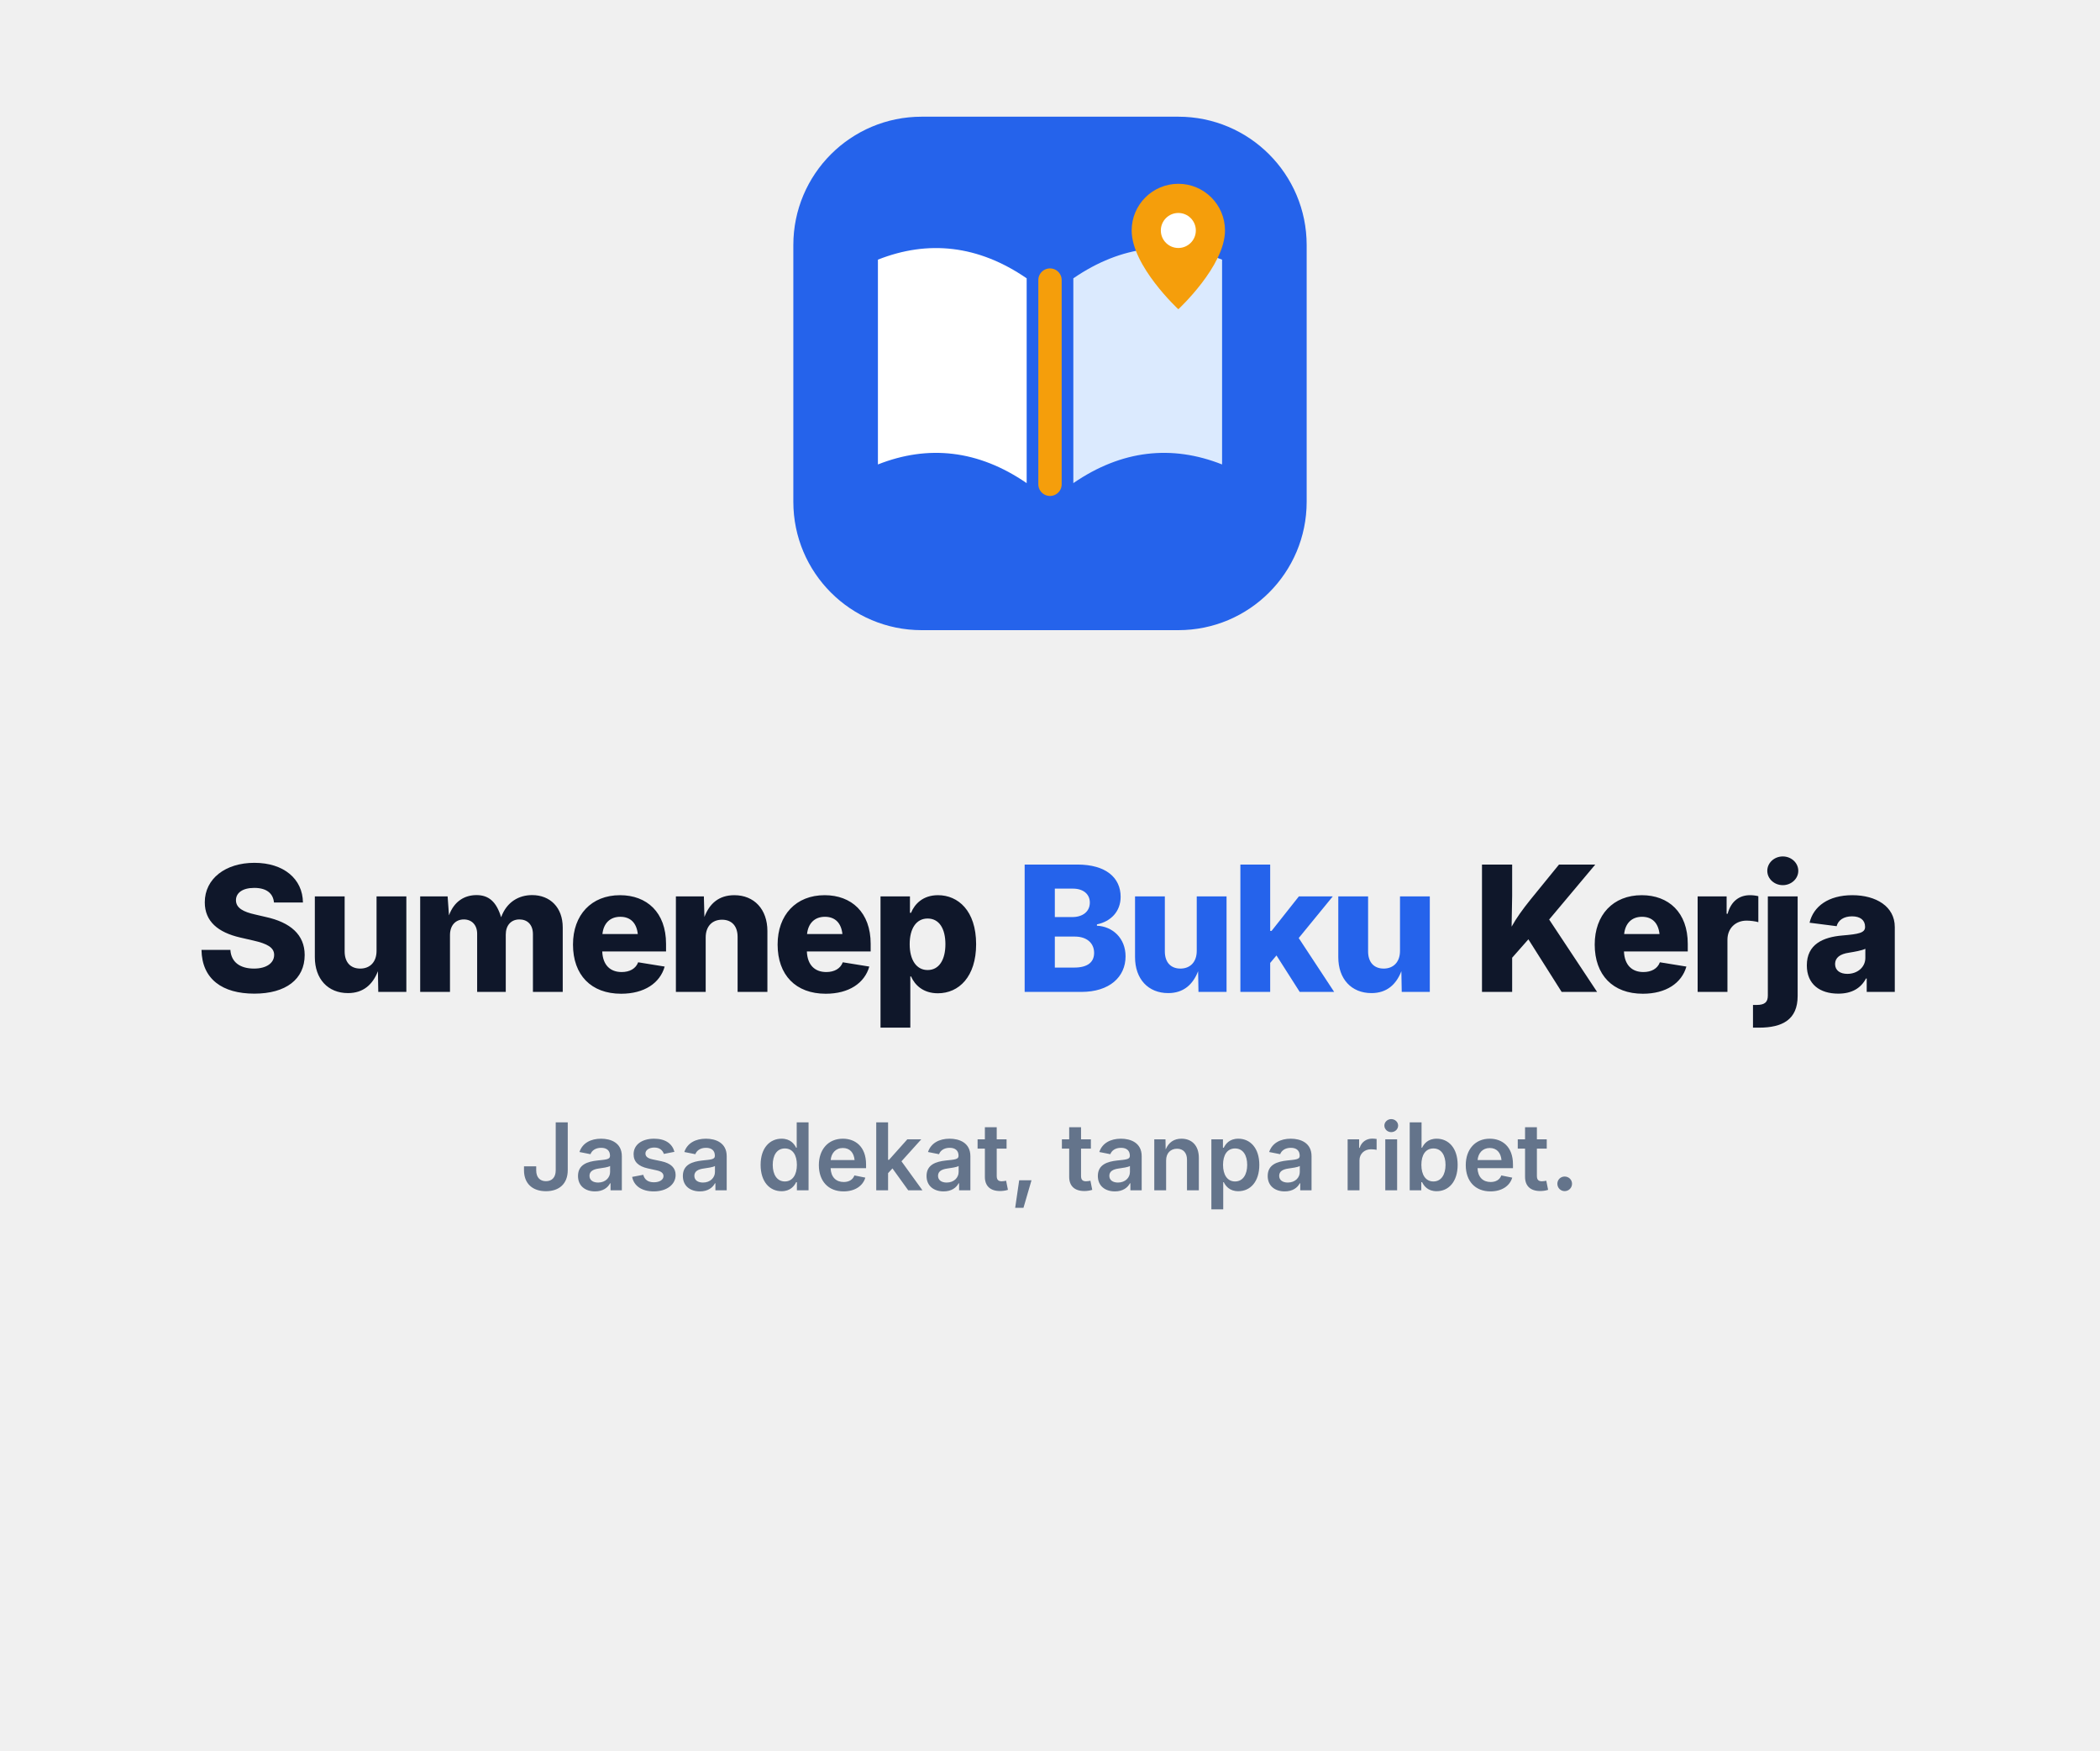
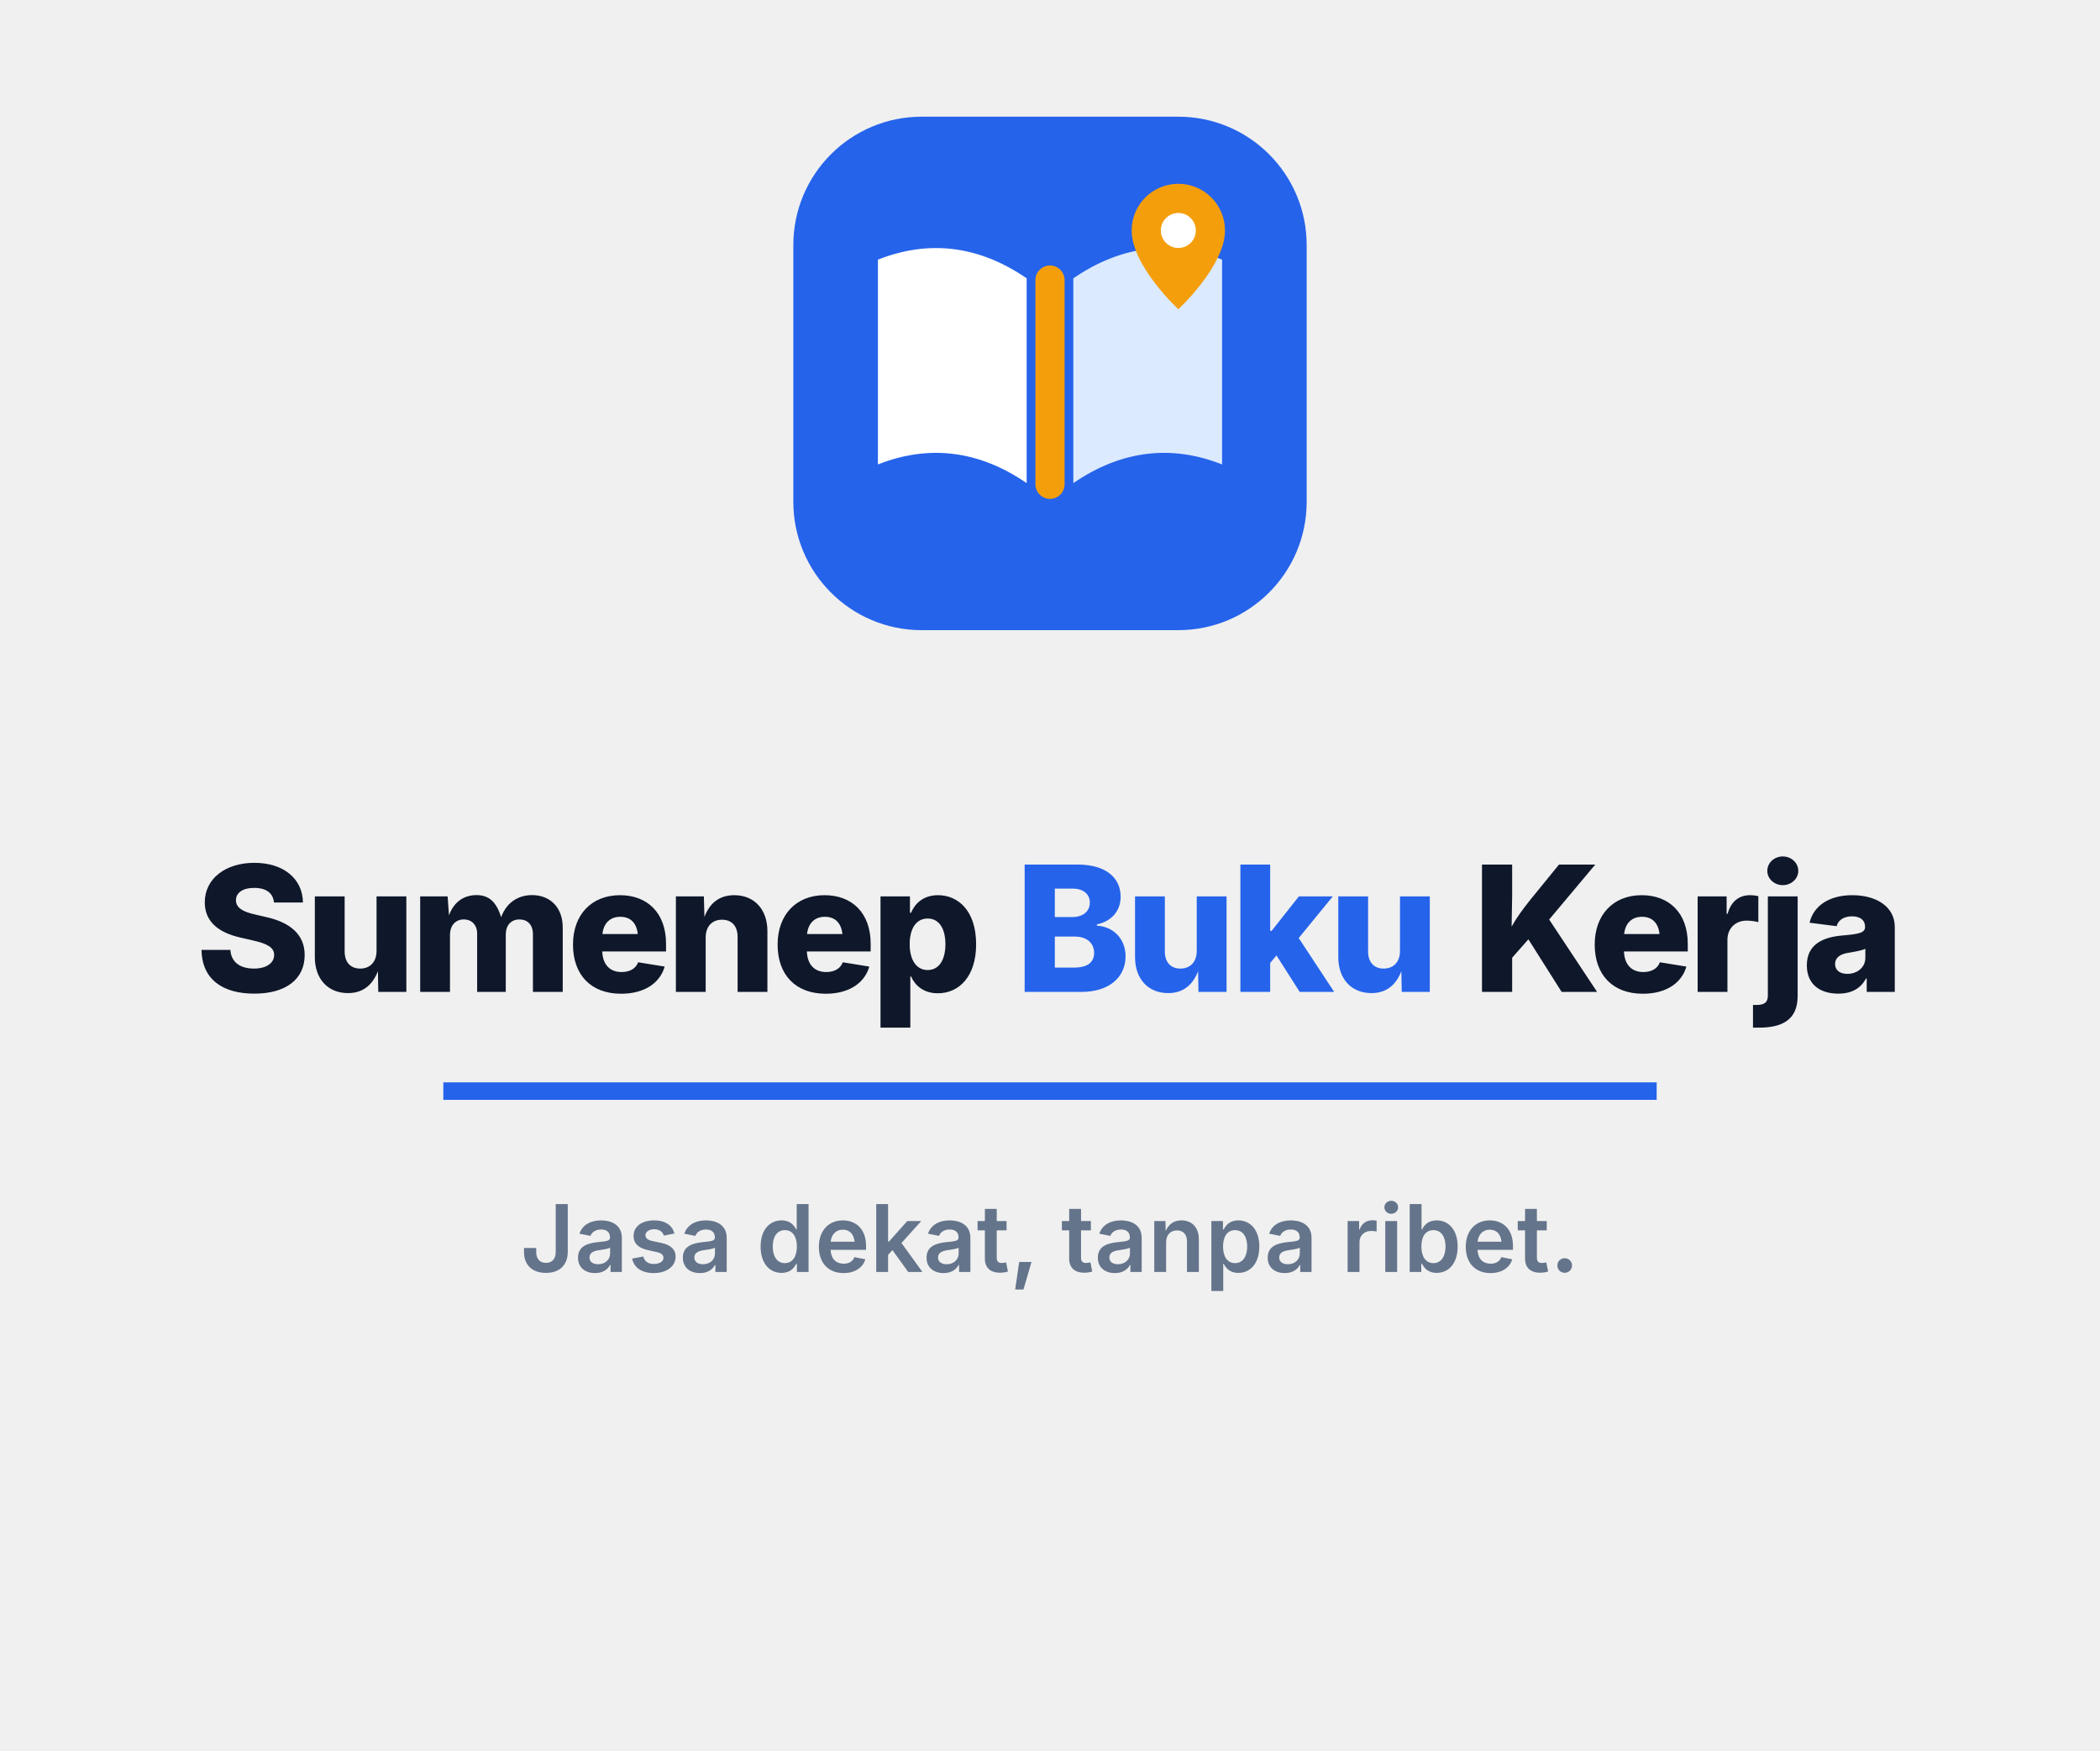
<svg xmlns="http://www.w3.org/2000/svg" width="360" height="300" viewBox="0 0 360 300" role="img" aria-labelledby="title desc">
  <g transform="translate(132 16)">
    <rect x="4" y="4" width="88" height="88" rx="22" fill="#2563EB" />
    <path d="M18.5 28.5c8.6-3.4 17.2-2.5 25.5 3.2v35.1c-8.3-5.7-16.9-6.6-25.5-3.2V28.5Z" fill="#FFFFFF" />
    <path d="M77.5 28.5c-8.6-3.4-17.2-2.5-25.5 3.2v35.1c8.3-5.7 16.9-6.6 25.5-3.2V28.5Z" fill="#DBEAFE" />
-     <path d="M48 32v35" stroke="#F59E0B" stroke-width="4" stroke-linecap="round" />
+     <path d="M48 32v35" stroke="#F59E0B" stroke-width="5" stroke-linecap="round" />
    <path d="M70 15.5a8 8 0 0 0-8 8c0 6.1 8 13.5 8 13.5s8-7.4 8-13.5a8 8 0 0 0-8-8Z" fill="#F59E0B" />
    <circle cx="70" cy="23.5" r="3" fill="#FFFFFF" />
  </g>
-   <text x="180" y="170" text-anchor="middle" fill="#0F172A" font-family="Inter, ui-sans-serif, system-ui, -apple-system, BlinkMacSystemFont, 'Segoe UI', sans-serif" font-size="30" font-weight="800" letter-spacing="-1">Sumenep <tspan fill="#2563EB">Buku</tspan> Kerja</text>
-   <text x="180" y="204" text-anchor="middle" fill="#64748B" font-family="Inter, ui-sans-serif, system-ui, -apple-system, BlinkMacSystemFont, 'Segoe UI', sans-serif" font-size="16" font-weight="600">Jasa dekat, tanpa ribet.</text>
+   <g transform="translate(0 0)">
+     <text x="180" y="170" text-anchor="middle" fill="#0F172A" font-family="Inter, ui-sans-serif, system-ui, -apple-system, BlinkMacSystemFont, 'Segoe UI', sans-serif" font-size="30" font-weight="800" letter-spacing="-1">Sumenep <tspan fill="#2563EB">Buku</tspan> Kerja</text>
+     <path d="M76 187H284" stroke="#2563EB" stroke-width="3" />
+     <text x="180" y="218" text-anchor="middle" fill="#64748B" font-family="Inter, ui-sans-serif, system-ui, -apple-system, BlinkMacSystemFont, 'Segoe UI', sans-serif" font-size="16" font-weight="600">Jasa dekat, tanpa ribet.</text>
+   </g>
</svg>
